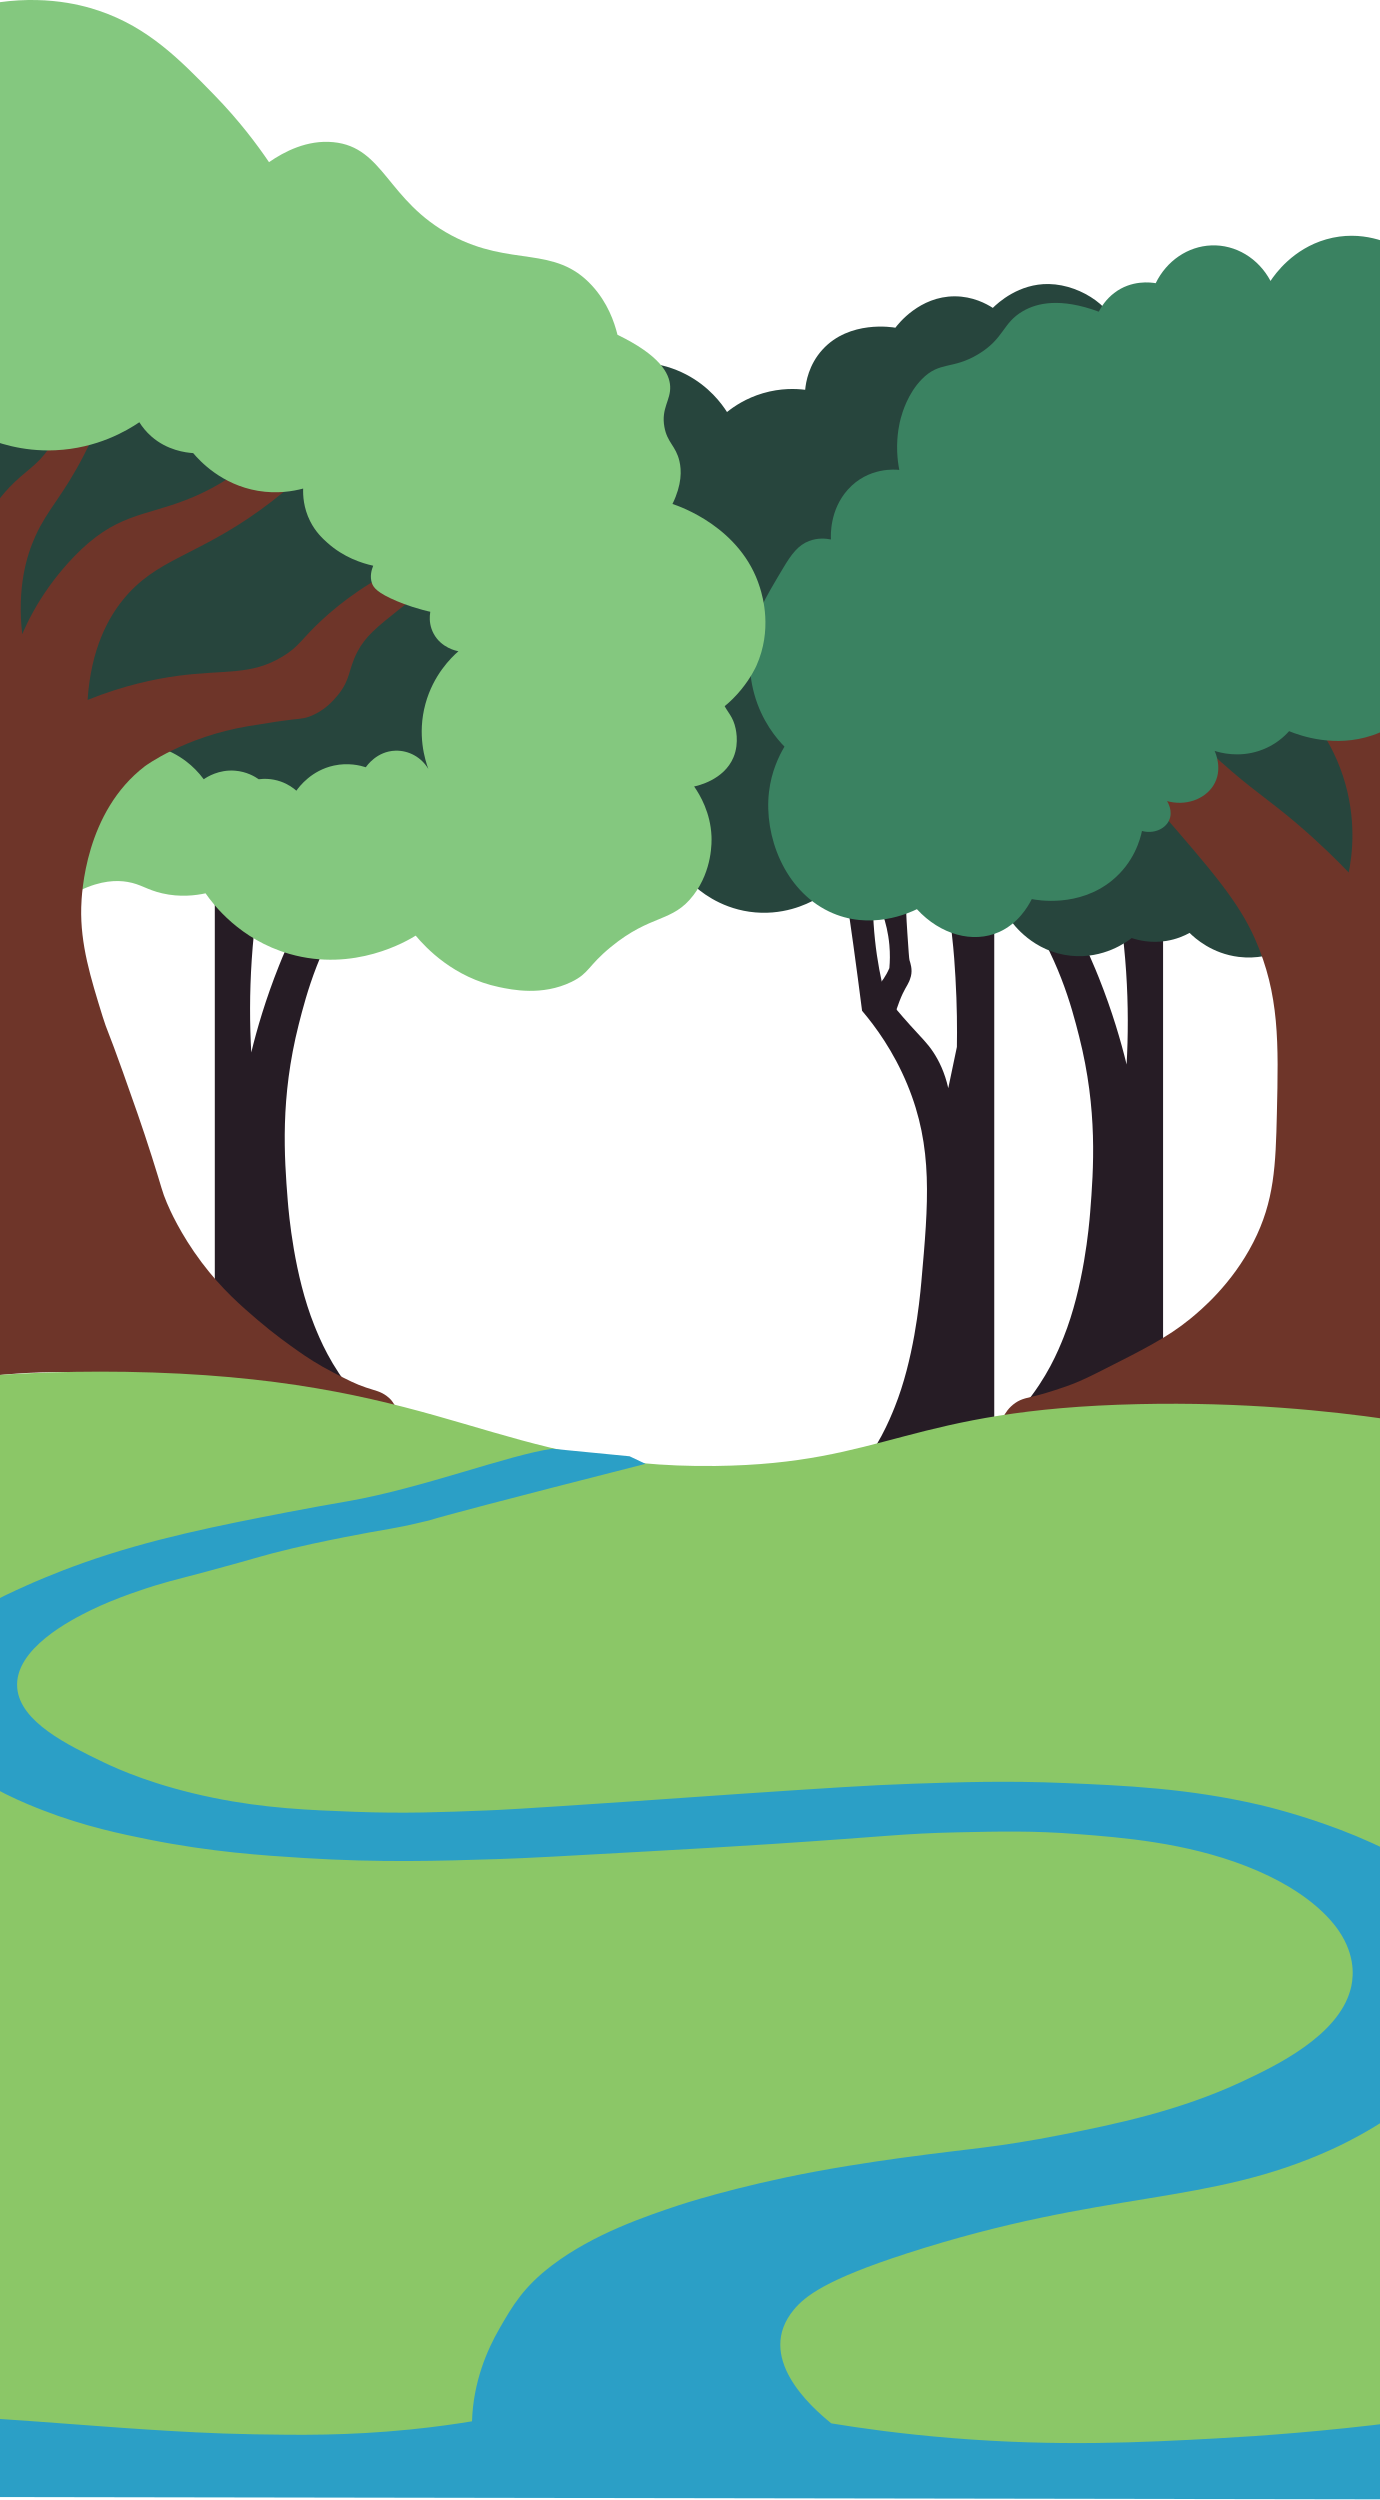
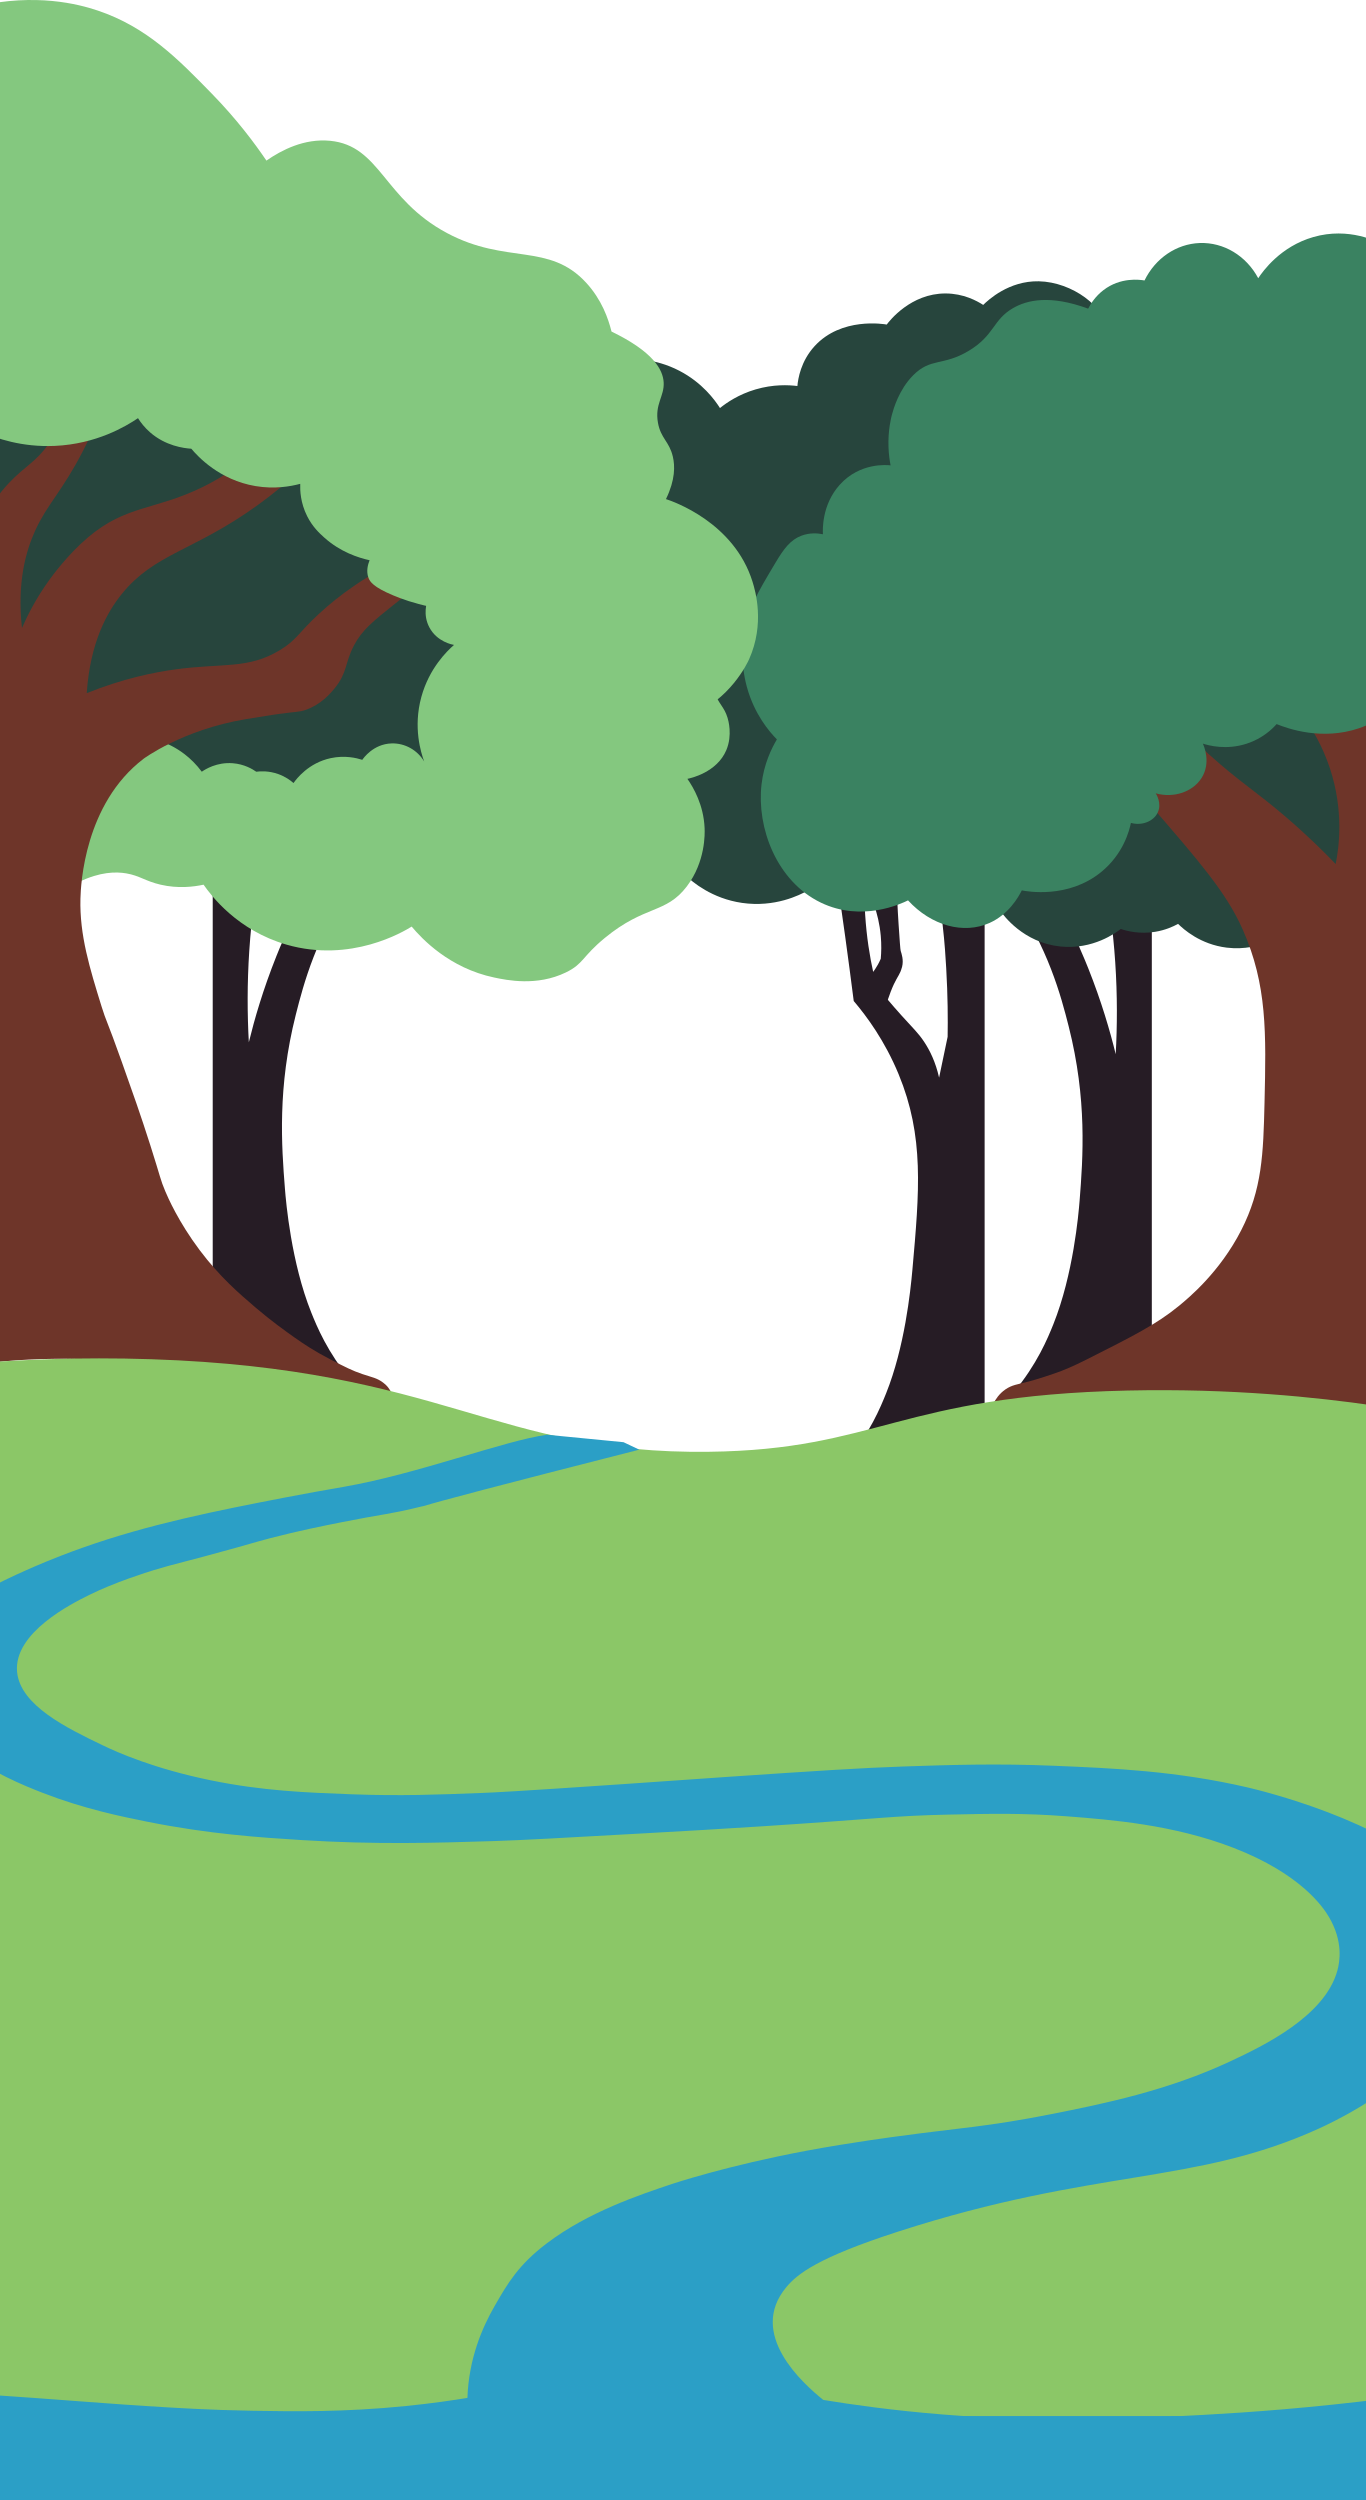
- <svg xmlns="http://www.w3.org/2000/svg" width="1920" height="3480" viewBox="0 0 1920 3480" fill="none">
+ <svg xmlns="http://www.w3.org/2000/svg" width="1920" height="3514" viewBox="0 0 1920 3514" fill="none">
  <path d="M572.96 1153.91C551.71 1173.1 523.58 1201.69 496.41 1240.64C444.66 1314.85 426.62 1383.43 415.83 1426.03C389.88 1528.47 395.69 1610.25 400.52 1671.09C402.02 1689.93 409.37 1774.66 437.46 1844.75C445.11 1863.84 460.37 1901.05 493.24 1940.29C497.25 1945.07 500.59 1948.76 502.96 1951.37C526.27 1976.95 550.49 1993.36 598.94 2026.16C614.35 2036.6 623.4 2041.52 631.33 2045.26C649 2053.57 659.53 2057.2 659.53 2057.2C671.93 2061.45 677.39 2062.13 684.13 2068.34C690.76 2074.45 694.57 2082.48 696.73 2088.23C699.91 2089.91 704.52 2092.51 709.93 2096.18C714.63 2099.38 716.9 2101.2 718.93 2103.34C723.59 2108.26 724.18 2114.54 726.73 2124.82C728.35 2131.36 731.06 2140.75 735.73 2151.87C681.6 2123.27 594.39 2087.8 484.97 2088.22C409 2088.51 345.42 2106.02 299 2124.02C299 1769.16 299 1414.3 299 1059.44C332.59 1066.87 366.19 1074.29 399.78 1081.72C389.28 1113.69 379.6 1148.4 371.52 1185.74C348.6 1291.66 345.43 1387.14 349.76 1465.02C357.63 1432.75 369.67 1391.15 388.44 1344.07C392.49 1333.91 405.41 1302.03 426.31 1261.33C445.95 1223.07 474.66 1173.07 515.56 1117.53C534.69 1129.65 553.82 1141.78 572.96 1153.92V1153.91Z" fill="#261C25" />
  <path d="M1169 1185.56C1175.58 1228.62 1181.92 1272.25 1188 1316.42C1192.19 1346.84 1196.19 1377.04 1200 1407.02C1218.36 1428.64 1243.62 1462.89 1263 1509.69C1299.26 1597.24 1292.34 1674.15 1282.47 1784.79C1279.75 1815.24 1271.49 1893.69 1245.53 1958.45C1237.88 1977.53 1222.62 2014.75 1189.75 2053.98C1185.74 2058.77 1182.4 2062.46 1180.03 2065.07C1156.72 2090.65 1132.5 2107.05 1084.05 2139.86C1068.64 2150.3 1059.59 2155.22 1051.66 2158.95C1033.99 2167.27 1023.46 2170.89 1023.46 2170.89C1011.06 2175.15 1005.6 2175.83 998.86 2182.04C992.23 2188.15 988.42 2196.18 986.26 2201.93C983.08 2203.61 978.47 2206.2 973.06 2209.88C968.36 2213.08 966.09 2214.9 964.06 2217.04C959.4 2221.96 958.81 2228.24 956.26 2238.52C954.64 2245.06 951.93 2254.45 947.26 2265.56C1001.39 2236.97 1088.6 2201.49 1198.02 2201.92C1273.99 2202.21 1337.57 2219.71 1383.99 2237.72V1173.14C1357.99 1179.97 1331.99 1186.79 1305.99 1193.61C1316.31 1236.52 1321.83 1273 1324.99 1300.32C1327.93 1325.73 1329.13 1345.91 1329.99 1360.71C1332.26 1399.84 1332.41 1432.86 1331.99 1457.35L1319.99 1514.72C1315.06 1492.66 1306.89 1476.32 1298.99 1464.39C1290.78 1452 1283.85 1445.87 1266.99 1427.15C1253.2 1411.84 1241.53 1397.83 1231.99 1385.88C1226.12 1363.06 1221.03 1337.1 1217.99 1308.37C1211.5 1247.03 1216.58 1193.88 1223.99 1153.35C1205.66 1164.09 1187.32 1174.82 1168.99 1185.56H1169Z" fill="#261C25" />
  <path d="M1345.04 1170.67C1366.29 1189.86 1394.42 1218.45 1421.59 1257.4C1473.34 1331.61 1491.38 1400.19 1502.17 1442.79C1528.12 1545.23 1522.31 1627.01 1517.48 1687.85C1515.98 1706.69 1508.63 1791.42 1480.54 1861.51C1472.89 1880.6 1457.63 1917.81 1424.76 1957.05C1420.75 1961.83 1417.41 1965.52 1415.04 1968.13C1391.73 1993.71 1367.51 2010.12 1319.06 2042.92C1303.65 2053.36 1294.6 2058.28 1286.67 2062.02C1269 2070.33 1258.47 2073.96 1258.47 2073.96C1246.07 2078.21 1240.61 2078.89 1233.87 2085.1C1227.24 2091.21 1223.43 2099.24 1221.27 2104.99C1218.09 2106.67 1213.48 2109.27 1208.07 2112.94C1203.37 2116.14 1201.1 2117.96 1199.07 2120.1C1194.41 2125.02 1193.82 2131.3 1191.27 2141.58C1189.65 2148.12 1186.94 2157.51 1182.27 2168.63C1236.4 2140.03 1323.61 2104.56 1433.03 2104.98C1509 2105.27 1572.58 2122.78 1619 2140.79V1076.2C1585.41 1083.63 1551.81 1091.05 1518.22 1098.48C1528.72 1130.45 1538.4 1165.16 1546.48 1202.5C1569.4 1308.42 1572.57 1403.9 1568.24 1481.78C1560.37 1449.51 1548.33 1407.91 1529.56 1360.83C1525.51 1350.67 1512.59 1318.79 1491.69 1278.09C1472.05 1239.83 1443.34 1189.83 1402.44 1134.29C1383.31 1146.41 1364.18 1158.54 1345.04 1170.68V1170.67Z" fill="#261C25" />
  <path d="M1229 1273.14C1232.75 1284.09 1236.47 1298.4 1238 1315.41C1239.09 1327.59 1238.82 1338.49 1238 1347.63C1232.92 1359.36 1226.97 1367.05 1222.38 1371.97C1216.11 1378.67 1207.46 1385.98 1206.22 1397.81C1206.18 1398.2 1206.17 1398.54 1206.17 1398.85C1206.19 1405.76 1212.24 1415.79 1241.88 1428.06C1243.55 1420.05 1246.53 1408 1251.96 1393.97C1258.66 1376.65 1262.6 1373.05 1265.67 1365.86C1265.86 1365.42 1267.23 1361.93 1267.98 1358.97C1270.39 1349.4 1267.25 1340.52 1266.02 1336.56C1265.46 1334.77 1264.65 1322.72 1263.02 1298.64C1262.38 1289.14 1261.62 1276.36 1261.02 1261.07C1258.51 1260.42 1251.31 1258.9 1243.02 1262.07C1234.86 1265.19 1230.5 1270.98 1229.02 1273.15L1229 1273.14Z" fill="#261C25" />
  <path d="M1522.65 630.174C1520.4 602.311 1518.08 574.468 1515.71 546.626C1505.37 544.039 1493.77 539.529 1491.87 531.275C1487.08 510.418 1550.92 494.483 1552.99 461.809C1554.83 432.808 1507.64 396.268 1459.99 395.373C1418.13 394.587 1389.14 421.544 1381.99 428.591C1373.09 422.853 1354.24 412.535 1329.05 412.485C1280.08 412.394 1250.14 451.159 1246.38 456.192C1242.73 455.517 1182.46 445.341 1144.87 486.682C1125.63 507.841 1121.78 532.1 1120.8 542.589C1108.44 541.049 1087.02 539.992 1061.99 547.371C1038.33 554.336 1021.54 565.862 1011.99 573.543C1004.71 562.087 987.16 537.929 954.99 521.199C919.92 502.969 887.4 503.935 873.99 505.093C882.52 631.543 878.9 684.129 870.86 701.422C870.51 702.167 868.65 705.932 866.6 711.358C858.23 733.483 855.6 753.293 854.76 767.255C842.63 773.667 795.01 800.513 788.04 846.525C780.82 894.198 821.33 935.419 849.78 964.359C866.78 981.663 883.36 993.923 895.65 1002.03C898.88 1016.93 902.11 1031.84 905.33 1046.75L891.34 1077.24C884.23 1092.73 871.6 1137.02 893.49 1177.86C914.35 1216.78 954.93 1228.48 963.97 1230.86C973.45 1239.78 1000.59 1262.95 1042.97 1269.11C1089.07 1275.8 1124 1258.13 1134.97 1252C1167.14 1258.49 1222.51 1267.23 1269.97 1260.05C1285.99 1257.63 1300.09 1253.55 1305.97 1241.93C1312.17 1229.69 1306.2 1215.1 1303.48 1209.37C1324.8 1212.96 1349.73 1214.13 1376.65 1209.37C1490.73 1189.21 1545.17 1079.53 1552.97 1063.18C1532.55 766.842 1524.55 654.051 1522.62 630.174H1522.65Z" fill="#27453D" />
  <path d="M1941.94 931.805C1939.84 904.214 1937.7 876.633 1935.49 849.062C1913.66 824.712 1877.53 791.182 1825.1 771.09C1594.81 682.85 1246.9 923.068 1247.37 1113.22C1247.4 1125.42 1249.08 1221.43 1316.67 1262.8C1349.17 1282.69 1384.77 1282.52 1406.11 1280.3C1410.07 1286.02 1438.16 1325.09 1490.72 1330.43C1536.46 1335.08 1568.73 1310.93 1575.33 1305.77C1584.45 1308.8 1602.06 1313.27 1623.68 1309.75C1637.76 1307.46 1648.71 1302.57 1655.91 1298.6C1663.44 1306.05 1687.09 1327.49 1724.4 1332.02C1750.02 1335.13 1770.46 1328.86 1780.8 1324.87C1789.04 1337.04 1800.47 1349.73 1816.25 1359.88C1880.55 1401.22 1961.59 1364.69 1970.15 1360.67C1962.2 1217.62 1952.8 1074.67 1941.95 931.815L1941.94 931.805Z" fill="#27453D" />
  <path d="M1526.9 1033.9C1548.31 1055.52 1578.61 1087.16 1613.12 1126.99C1686.93 1212.17 1723.83 1254.76 1746.88 1306.81C1781.26 1384.46 1779.68 1452.26 1777.42 1549.74C1775.74 1622.05 1774.01 1671.89 1744.61 1729.31C1714.63 1787.85 1671.48 1823.8 1656.64 1835.93C1625.33 1861.51 1592.79 1877.91 1527.72 1910.72C1507.02 1921.16 1494.86 1926.08 1484.21 1929.81C1460.48 1938.13 1446.34 1941.75 1446.34 1941.75C1429.68 1946.01 1422.35 1946.68 1413.3 1952.9C1404.39 1959.01 1399.28 1967.04 1396.38 1972.79C1392.1 1974.47 1385.92 1977.06 1378.65 1980.74C1372.34 1983.94 1369.28 1985.76 1366.56 1987.9C1360.3 1992.82 1359.5 1999.1 1356.09 2009.38C1353.92 2015.92 1350.27 2025.31 1344 2036.42C1416.71 2007.83 1533.85 1972.35 1680.81 1972.78C1782.85 1973.07 1868.24 1990.57 1930.6 2008.58V944C1885.48 951.429 1840.35 958.847 1795.23 966.276C1812.99 982.362 1849.47 1019.74 1869.36 1080.05C1889.14 1140.05 1882.12 1191.18 1877.42 1214.52C1862.02 1198.43 1837.74 1174.19 1805.71 1146.88C1769.34 1115.89 1750.88 1104.73 1715.46 1074.48C1696.64 1058.4 1669.95 1034.3 1639.72 1002.07C1602.12 1012.68 1564.52 1023.29 1526.91 1033.9H1526.9Z" fill="#6E3529" />
  <path d="M1946.03 344.861C1936.62 339.657 1896.2 318.76 1846.02 333.184C1799.85 346.462 1775.18 381.079 1768.56 391.065C1751.72 359.417 1719.92 340.311 1686.19 341.6C1653.57 342.848 1623.94 363 1608.73 394.215C1602.07 393.078 1575.03 389.293 1550.88 407.895C1539.68 416.521 1533.1 426.879 1529.49 433.855C1475.64 414.005 1443.56 421.806 1424.05 433.02C1395.23 449.599 1398.2 471.15 1361.64 493.124C1325.45 514.877 1308.11 502.425 1283.2 527.852C1263.45 548.005 1255.94 574.61 1253.78 582.572C1252.66 586.709 1247.97 604.788 1248.88 628.876C1249.27 639.103 1250.56 647.72 1251.82 654.132C1247.31 653.588 1208.79 649.643 1180.24 681.492C1154.89 709.778 1156.37 745.12 1156.71 750.948C1149.43 749.498 1138.25 748.492 1126.31 753.052C1111.12 758.85 1101.98 770.889 1090.03 790.941C1063.78 834.97 1050.65 856.984 1045.91 890.917C1044.13 903.651 1040.51 931.574 1049.83 965.638C1060.34 1004.04 1081.34 1028.43 1091.99 1039.3C1084.48 1051.97 1073.76 1073.74 1070.42 1102.45C1063.28 1163.79 1091.92 1238.86 1153.77 1268.72C1211.34 1296.51 1266.85 1270.25 1276.34 1265.56C1308.96 1301.22 1354.52 1313.65 1390.94 1297.28C1417.35 1285.4 1431.02 1261.92 1436.25 1251.52C1443.63 1252.99 1501.35 1263.54 1547.79 1225.74C1578.86 1200.45 1587.28 1167.87 1589.62 1156.69C1605.3 1161.01 1621.14 1154.46 1627.09 1142.55C1633.66 1129.41 1625.07 1115.98 1624.48 1115.1C1650.13 1122.28 1676.7 1112.89 1688.97 1093.48C1702.81 1071.56 1691.77 1047.44 1690.71 1045.23C1698.78 1047.83 1723.67 1054.72 1752.58 1045.23C1775.02 1037.86 1788.61 1024.33 1794.41 1017.78C1810.54 1024.32 1858.26 1041.22 1910.31 1023.6C1925.69 1018.39 1938.14 1011.29 1947.78 1004.46C1947.2 784.588 1946.62 564.715 1946.04 344.851L1946.03 344.861Z" fill="#3A8261" />
  <path d="M996.03 935.61C996.44 939.526 996.48 953.719 1003.28 971.415C1010.55 990.309 1017.89 993.319 1022.62 1008.81C1023.67 1012.26 1029.74 1033.2 1021.01 1054.16C1007.71 1086.08 970.13 1093.98 966.22 1094.74C974.73 1107 988.98 1131.38 990.39 1163.96C990.71 1171.43 991.84 1211.11 965.41 1245.91C935.91 1284.76 906.85 1271.77 850.19 1318.31C817.89 1344.85 820.52 1354.67 795.4 1366.85C754.63 1386.61 712.57 1377.77 694.68 1374.01C631.54 1360.74 592.88 1319.41 578.65 1302.4C566.96 1309.67 493.23 1353.79 402.99 1327.86C333.62 1307.92 296.69 1258.72 286.15 1243.51C272.11 1246.52 250.43 1249.24 225.72 1243.51C204.12 1238.51 196.23 1230.76 177.37 1227.6C162.88 1225.17 140.87 1225.27 111.3 1239.54C108.66 1228.15 105.79 1211.69 105.66 1191.79C96.38 1182.63 118 1117.81 120.97 1109.84C151.74 1027.33 294.32 1032.98 451.33 934.01C549.97 871.831 525.82 849.353 595.56 821.823C780.1 748.964 991.28 889.739 996.02 935.6L996.03 935.61Z" fill="#84C87F" />
  <path d="M67.67 470.496C41.37 481.639 5.04 507.237 -24.32 574.358C-26.69 746.076 -29.06 917.793 -31.43 1089.51C-12.34 1079.16 163.57 986.414 259.45 1060.07C267.89 1066.55 276.1 1074.62 283.62 1084.73C288.37 1081.44 304.65 1071.04 327.13 1072.79C343.45 1074.06 355.02 1081.12 360.17 1084.73C366.2 1083.95 377.66 1083.31 390.79 1087.91C401.09 1091.52 408.32 1096.93 412.55 1100.64C416.67 1094.83 433.61 1072.34 464.92 1065.63C484.79 1061.38 501.26 1065.45 509.24 1068.02C510.53 1066.08 524.55 1045.77 550.33 1044.95C568.98 1044.35 586.64 1054.17 596.26 1070.41C591.67 1057.98 580.49 1022.67 592.23 979.7C603.2 939.556 627.97 915.438 638.16 906.499C635.68 906.086 614.25 902.11 603.51 881.837C593.97 863.809 600.05 846.455 601.09 843.646C413.35 560.587 194.21 416.894 67.67 470.486V470.496Z" fill="#27453D" />
  <path d="M575.56 780.139C515.02 807.268 474.48 838.623 448.25 862.883C418.64 890.262 417.19 899.432 393.46 913.807C348.82 940.854 313.51 931.805 246.81 940.855C216.81 944.921 173.54 953.578 121.92 974.274C126.77 902.221 151.04 859.863 171.07 835.03C217.27 777.764 272.38 774.754 362.04 710.109C408.73 676.448 441.65 642.747 461.15 620.994C438.94 614.099 416.73 607.203 394.53 600.308C353.1 646.119 313.09 670.721 284.69 684.652C217.92 717.387 177.7 709.546 123.54 755.467C95.43 779.304 73.72 809.009 68.75 815.934C50.74 841.009 38.78 864.493 30.88 882.773C23.82 818.783 36.34 774.673 49.41 745.925C66.55 708.247 87.47 690.732 117.09 632.942C133.47 600.982 143.97 573.371 150.3 554.97C130.1 556.299 109.9 557.618 89.69 558.947C88.24 575.938 83.64 600.509 67.93 624.195C51.96 648.273 35.62 654.685 13.14 678.3C-0.55 692.685 -18.34 715.354 -32.79 749.911C-37 1139.78 -41.21 1529.65 -45.42 1919.52C-18 1915.47 24.27 1910.5 75.99 1909.97C246.57 1908.21 383.03 1955.99 500.63 1998.29C533.29 2010.04 578.98 2027.49 632.78 2051.6C629.6 2044.06 624.36 2033.47 615.86 2022.16C608.23 2012 601.02 2005.32 592.49 1997.49C573.3 1979.89 570.36 1981.9 559.45 1969.64C547.28 1955.96 549.06 1951.33 538.5 1943.39C529.7 1936.77 523.27 1936.08 509.49 1931.45C495.14 1926.63 484.88 1921.34 464.37 1910.76C442.64 1899.56 427.24 1889.39 413.61 1879.73C401.96 1871.48 381.49 1856.98 358.82 1837.56C336.41 1818.37 308.86 1794.77 280.66 1757.21C250.82 1717.45 235.85 1682.85 232.31 1674.46C225.13 1657.44 226.11 1656.3 211.36 1610.02C197.61 1566.85 186.13 1534.59 171.07 1492.27C149.5 1431.65 149.48 1436.44 142.87 1415.09C126.07 1360.8 111.74 1314.49 113.06 1263.12C113.57 1243.33 118.79 1129.98 201.69 1066.59C201.69 1066.59 256.34 1025.81 345.18 1010.89C381.18 1004.84 393.53 1003.35 393.53 1003.35C415.56 1000.16 420.37 1001.14 430.03 997.688C451.47 990.038 464.38 974.747 470 967.932C488.54 945.445 484.36 932.56 497.4 907.465C508.73 885.642 524.56 873.029 556.22 847.794C575.03 832.795 602.28 813.649 638.41 796.074C617.46 790.769 596.51 785.464 575.56 780.159V780.139Z" fill="#6E3529" />
  <path d="M-30.85 8.532C-28.7 208.244 -26.55 407.956 -24.4 607.657C-5.68 615.911 30.48 628.866 77.13 626.752C135.41 624.105 176.76 599.443 193.97 587.766C197.79 593.856 203.22 600.953 210.89 607.657C232.74 626.773 258.19 630.014 268.9 630.728C277.93 641.439 308.3 674.687 359.15 683.243C385.88 687.743 408.31 683.736 422 680.062C421.66 689.434 422.35 706.818 431.67 725.41C439.3 740.64 449.21 749.7 455.84 755.649C478.35 775.821 503.49 783.954 519.5 787.478C517.14 793.326 514.47 802.768 517.89 812.14C519.96 817.817 525.05 825.266 552.54 836.802C564.54 841.835 581.95 848.126 604.11 852.716C669.28 914.119 732.23 949.109 774.93 968.879C847.1 1002.29 907.19 1030.11 969.12 1006.27C1026.28 984.27 1050.82 931.423 1052.92 926.712C1075.28 876.583 1061.8 830.732 1057.75 817.706C1031.77 734.117 945.9 704.724 936.08 701.544C949.41 674.174 948.71 654.575 945.75 641.871C940.74 620.37 928.74 616.384 924.8 594.128C920.17 567.956 933.89 557.125 932.86 537.637C931.89 519.377 918.03 494.383 859.54 466.027C855.12 448.109 845.84 421.323 824.09 397.597C771.63 340.361 712.08 372.321 628.29 327.577C538.65 279.713 534.8 204.711 463.91 197.886C427.58 194.393 395.84 210.942 374.47 225.739C358.23 201.751 333.19 168.03 297.92 131.852C250.45 83.162 206.62 38.197 137.57 14.894C109.66 5.472 50.24 -9.657 -30.83 8.532H-30.85Z" fill="#84C87F" />
  <path d="M-27.91 3420.15H1931C1932.67 2428.57 1929.32 2967.14 1931 1975.57C1851.71 1964.13 1731.11 1951.27 1584.96 1954.54C1262.99 1961.76 1234.4 2037.71 996.181 2040.63C697.161 2044.29 623.871 1924.2 212.821 1910.52C109.651 1907.09 25.091 1911.69 -27.909 1915.78C-37.939 2927.28 -17.88 2408.64 -27.91 3420.15Z" fill="#8BC767" />
-   <path d="M898.556 2037.65C694.258 2089.7 617.573 2110.09 596.5 2116.65C593.108 2117.14 570.291 2123.48 541.79 2128.31C532.682 2129.86 523.514 2131.47 514.064 2133.18C503.164 2135.17 491.752 2137.33 479.675 2139.74C452.774 2145.09 419.533 2151.78 380.425 2161.91C364.775 2165.96 364.957 2166.22 332.742 2175.23C259.165 2195.82 246.122 2197.8 216.222 2206.96C207.416 2209.66 161.303 2223.97 124.64 2242.24C100.809 2254.11 18.959 2294.89 24.001 2349.96C28.329 2397.21 94.237 2429.02 143.762 2452.92C165.651 2463.48 217.077 2486.2 296.733 2502.49C369.516 2517.37 430.553 2519.65 493.986 2522.03C563.377 2524.63 615.458 2522.58 678.156 2520.12C693.866 2519.51 721.129 2518.33 876.415 2507.73C970.633 2501.3 969.124 2501.15 1027.37 2497.24C1149.24 2489.07 1210.16 2484.98 1270.92 2482.94C1335.12 2480.79 1400.93 2478.58 1482.26 2481.99C1565 2485.46 1653.72 2489.18 1753.99 2512.5C1770.02 2516.22 1947.87 2558.89 2024.71 2641.19C2028.16 2644.89 2037.6 2655.1 2046.85 2669.32C2115.23 2774.46 2025.17 2868.58 2000.55 2893.34C1944.63 2949.59 1870.59 2984.24 1854.63 2991.53C1679.32 3071.65 1541.03 3046.66 1261.86 3136.91C1148.89 3173.44 1120.44 3196.48 1105.02 3215.1C1050.78 3280.59 1127.89 3349.71 1157.2 3373.33C1196.13 3379.74 1253.8 3388.04 1325.27 3393.82C1473.28 3405.81 1591.32 3399.8 1692.6 3394.3C1757.41 3390.78 1844.96 3384.3 1947.22 3371.42C1951.92 3407.33 1956.61 3443.24 1961.31 3479.15C1292.39 3478.03 623.479 3476.92 -45.44 3475.81C-42.089 3438.79 -38.727 3401.77 -35.376 3364.75C-16.416 3365.99 12.257 3367.93 47.148 3370.47C137.703 3377.07 161.333 3379.14 205.152 3381.91C247.249 3384.57 294.056 3387.53 355.104 3388.58C414.441 3389.61 483.993 3390.6 570.472 3381.91C606.903 3378.25 636.542 3373.85 657.022 3370.47C658.813 3315.64 677.773 3271.64 695.264 3241.3C713.581 3209.52 728.566 3183.52 768.731 3153.12C826.81 3109.14 899.32 3084.92 944.85 3069.7C944.85 3069.7 1022.44 3043.79 1134.05 3022.99C1196.87 3011.28 1259.54 3003.13 1263.18 3002.63C1348.25 2990.97 1386.98 2989.58 1478.24 2971.51C1551.85 2956.94 1641.56 2938.44 1728.83 2897.63C1775.63 2875.75 1862.07 2834.31 1879.79 2769.89C1883.04 2758.07 1888.54 2729.04 1867.71 2694.1C1859.56 2680.42 1828.36 2633.97 1733.86 2597.34C1649.52 2564.65 1561.23 2557.77 1499.37 2553.01C1438.41 2548.32 1393.33 2549.3 1332.31 2550.63C1255.16 2552.31 1238.08 2556.18 1074.67 2566.84C1010.92 2570.99 963.609 2573.68 898.556 2577.32C788.587 2583.48 733.598 2586.57 694.258 2587.81C612.157 2590.4 529.783 2592.99 423.539 2586.38C366.033 2582.79 294.076 2578.07 207.164 2560.64C170.995 2553.38 117.928 2542.52 60.231 2520.12C35.715 2510.6 -16.174 2490.09 -57.517 2455.78C-71.636 2444.06 -158.136 2372.26 -104.817 2301.34C-83.069 2272.42 -40.448 2246.8 -30.344 2240.81C-5.365 2225.99 20.227 2214.52 37.084 2206.96C45.689 2203.11 75.79 2189.77 115.281 2175.74C209.721 2142.17 304.865 2123.44 401.177 2104.81C432.556 2098.74 455.059 2094.81 484.244 2089.7C588.275 2071.47 708.287 2025.08 768.731 2016.65C824.415 2022.05 820.731 2021.74 876.415 2027.15L898.556 2037.65Z" fill="#2B9FC6" />
+   <path d="M898.556 2037.65C694.258 2089.7 617.573 2110.09 596.5 2116.65C593.108 2117.14 570.291 2123.48 541.79 2128.31C532.682 2129.86 523.514 2131.47 514.064 2133.18C503.164 2135.17 491.752 2137.33 479.675 2139.74C452.774 2145.09 419.533 2151.78 380.425 2161.91C364.775 2165.96 364.957 2166.22 332.742 2175.23C259.165 2195.82 246.122 2197.8 216.222 2206.96C207.416 2209.66 161.303 2223.97 124.64 2242.24C100.809 2254.11 18.959 2294.89 24.001 2349.96C28.329 2397.21 94.237 2429.02 143.762 2452.92C165.651 2463.48 217.077 2486.2 296.733 2502.49C369.516 2517.37 430.553 2519.65 493.986 2522.03C563.377 2524.63 615.458 2522.58 678.156 2520.12C693.866 2519.51 721.129 2518.33 876.415 2507.73C970.633 2501.3 969.124 2501.15 1027.37 2497.24C1149.24 2489.07 1210.16 2484.98 1270.92 2482.94C1335.12 2480.79 1400.93 2478.58 1482.26 2481.99C1565 2485.46 1653.72 2489.18 1753.99 2512.5C1770.02 2516.22 1947.87 2558.89 2024.71 2641.19C2028.16 2644.89 2037.6 2655.1 2046.85 2669.32C2115.23 2774.46 2025.17 2868.58 2000.55 2893.34C1944.63 2949.59 1870.59 2984.24 1854.63 2991.53C1679.32 3071.65 1541.03 3046.66 1261.86 3136.91C1148.89 3173.44 1120.44 3196.48 1105.02 3215.1C1050.78 3280.59 1127.89 3349.71 1157.2 3373.33C1196.13 3379.74 1253.8 3388.04 1325.27 3393.82C1473.28 3405.81 1591.32 3399.8 1692.6 3394.3C1757.41 3390.78 1844.96 3384.3 1947.22 3371.42C1951.92 3407.33 1964.3 3469.09 1969 3505C1300.5 3506.5 620 3507.5 -49 3510C-45.649 3472.98 -38.727 3401.77 -35.376 3364.75C-16.416 3365.99 12.257 3367.93 47.148 3370.47C137.703 3377.07 161.333 3379.14 205.152 3381.91C247.249 3384.57 294.056 3387.53 355.104 3388.58C414.441 3389.61 483.993 3390.6 570.472 3381.91C606.903 3378.25 636.542 3373.85 657.022 3370.47C658.813 3315.64 677.773 3271.64 695.264 3241.3C713.581 3209.52 728.566 3183.52 768.731 3153.12C826.81 3109.14 899.32 3084.92 944.85 3069.7C944.85 3069.7 1022.44 3043.79 1134.05 3022.99C1196.87 3011.28 1259.54 3003.13 1263.18 3002.63C1348.25 2990.97 1386.98 2989.58 1478.24 2971.51C1551.85 2956.94 1641.56 2938.44 1728.83 2897.63C1775.63 2875.75 1862.07 2834.31 1879.79 2769.89C1883.04 2758.07 1888.54 2729.04 1867.71 2694.1C1859.56 2680.42 1828.36 2633.97 1733.86 2597.34C1649.52 2564.65 1561.23 2557.77 1499.37 2553.01C1438.41 2548.32 1393.33 2549.3 1332.31 2550.63C1255.16 2552.31 1238.08 2556.18 1074.67 2566.84C1010.92 2570.99 963.609 2573.68 898.556 2577.32C788.587 2583.48 733.598 2586.57 694.258 2587.81C612.157 2590.4 529.783 2592.99 423.539 2586.38C366.033 2582.79 294.076 2578.07 207.164 2560.64C170.995 2553.38 117.928 2542.52 60.231 2520.12C35.715 2510.6 -16.174 2490.09 -57.517 2455.78C-71.636 2444.06 -158.136 2372.26 -104.817 2301.34C-83.069 2272.42 -40.448 2246.8 -30.344 2240.81C-5.365 2225.99 20.227 2214.52 37.084 2206.96C45.689 2203.11 75.79 2189.77 115.281 2175.74C209.721 2142.17 304.865 2123.44 401.177 2104.81C432.556 2098.74 455.059 2094.81 484.244 2089.7C588.275 2071.47 708.287 2025.08 768.731 2016.65C824.415 2022.05 820.731 2021.74 876.415 2027.15L898.556 2037.65Z" fill="#2B9FC6" />
+   <rect x="-27" y="3396" width="1958" height="118" fill="#2B9FC6" />
</svg>
